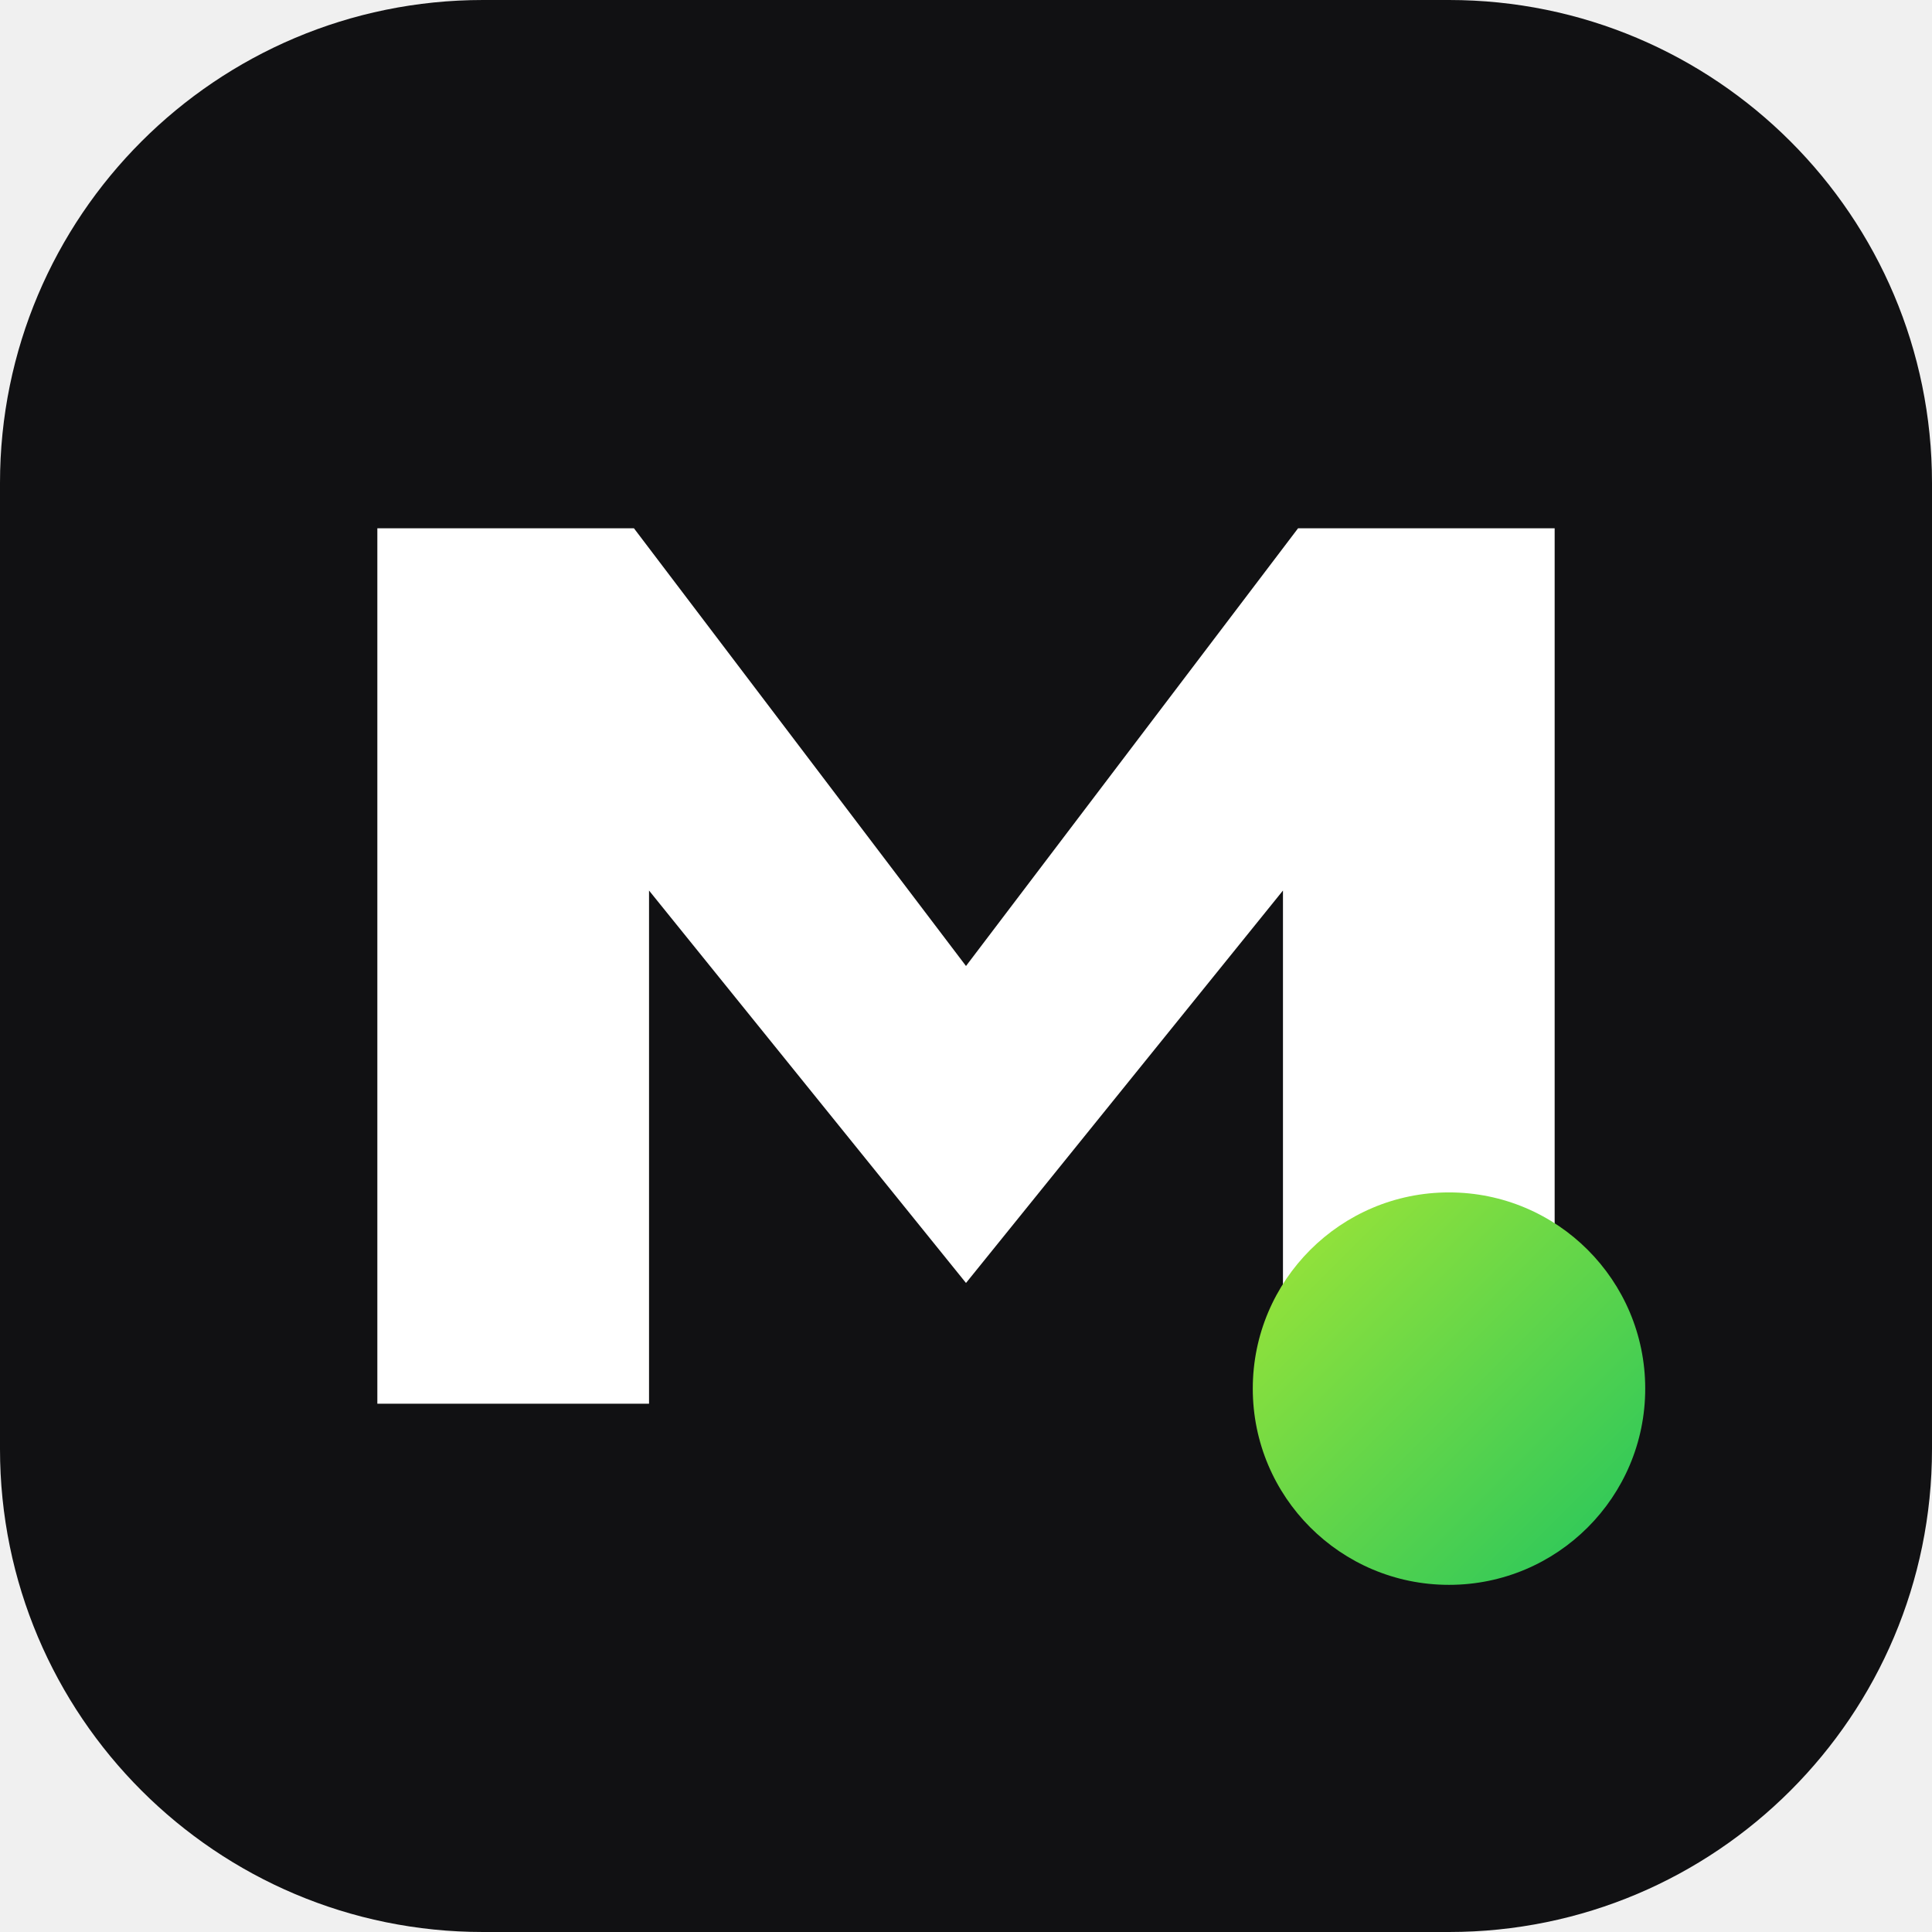
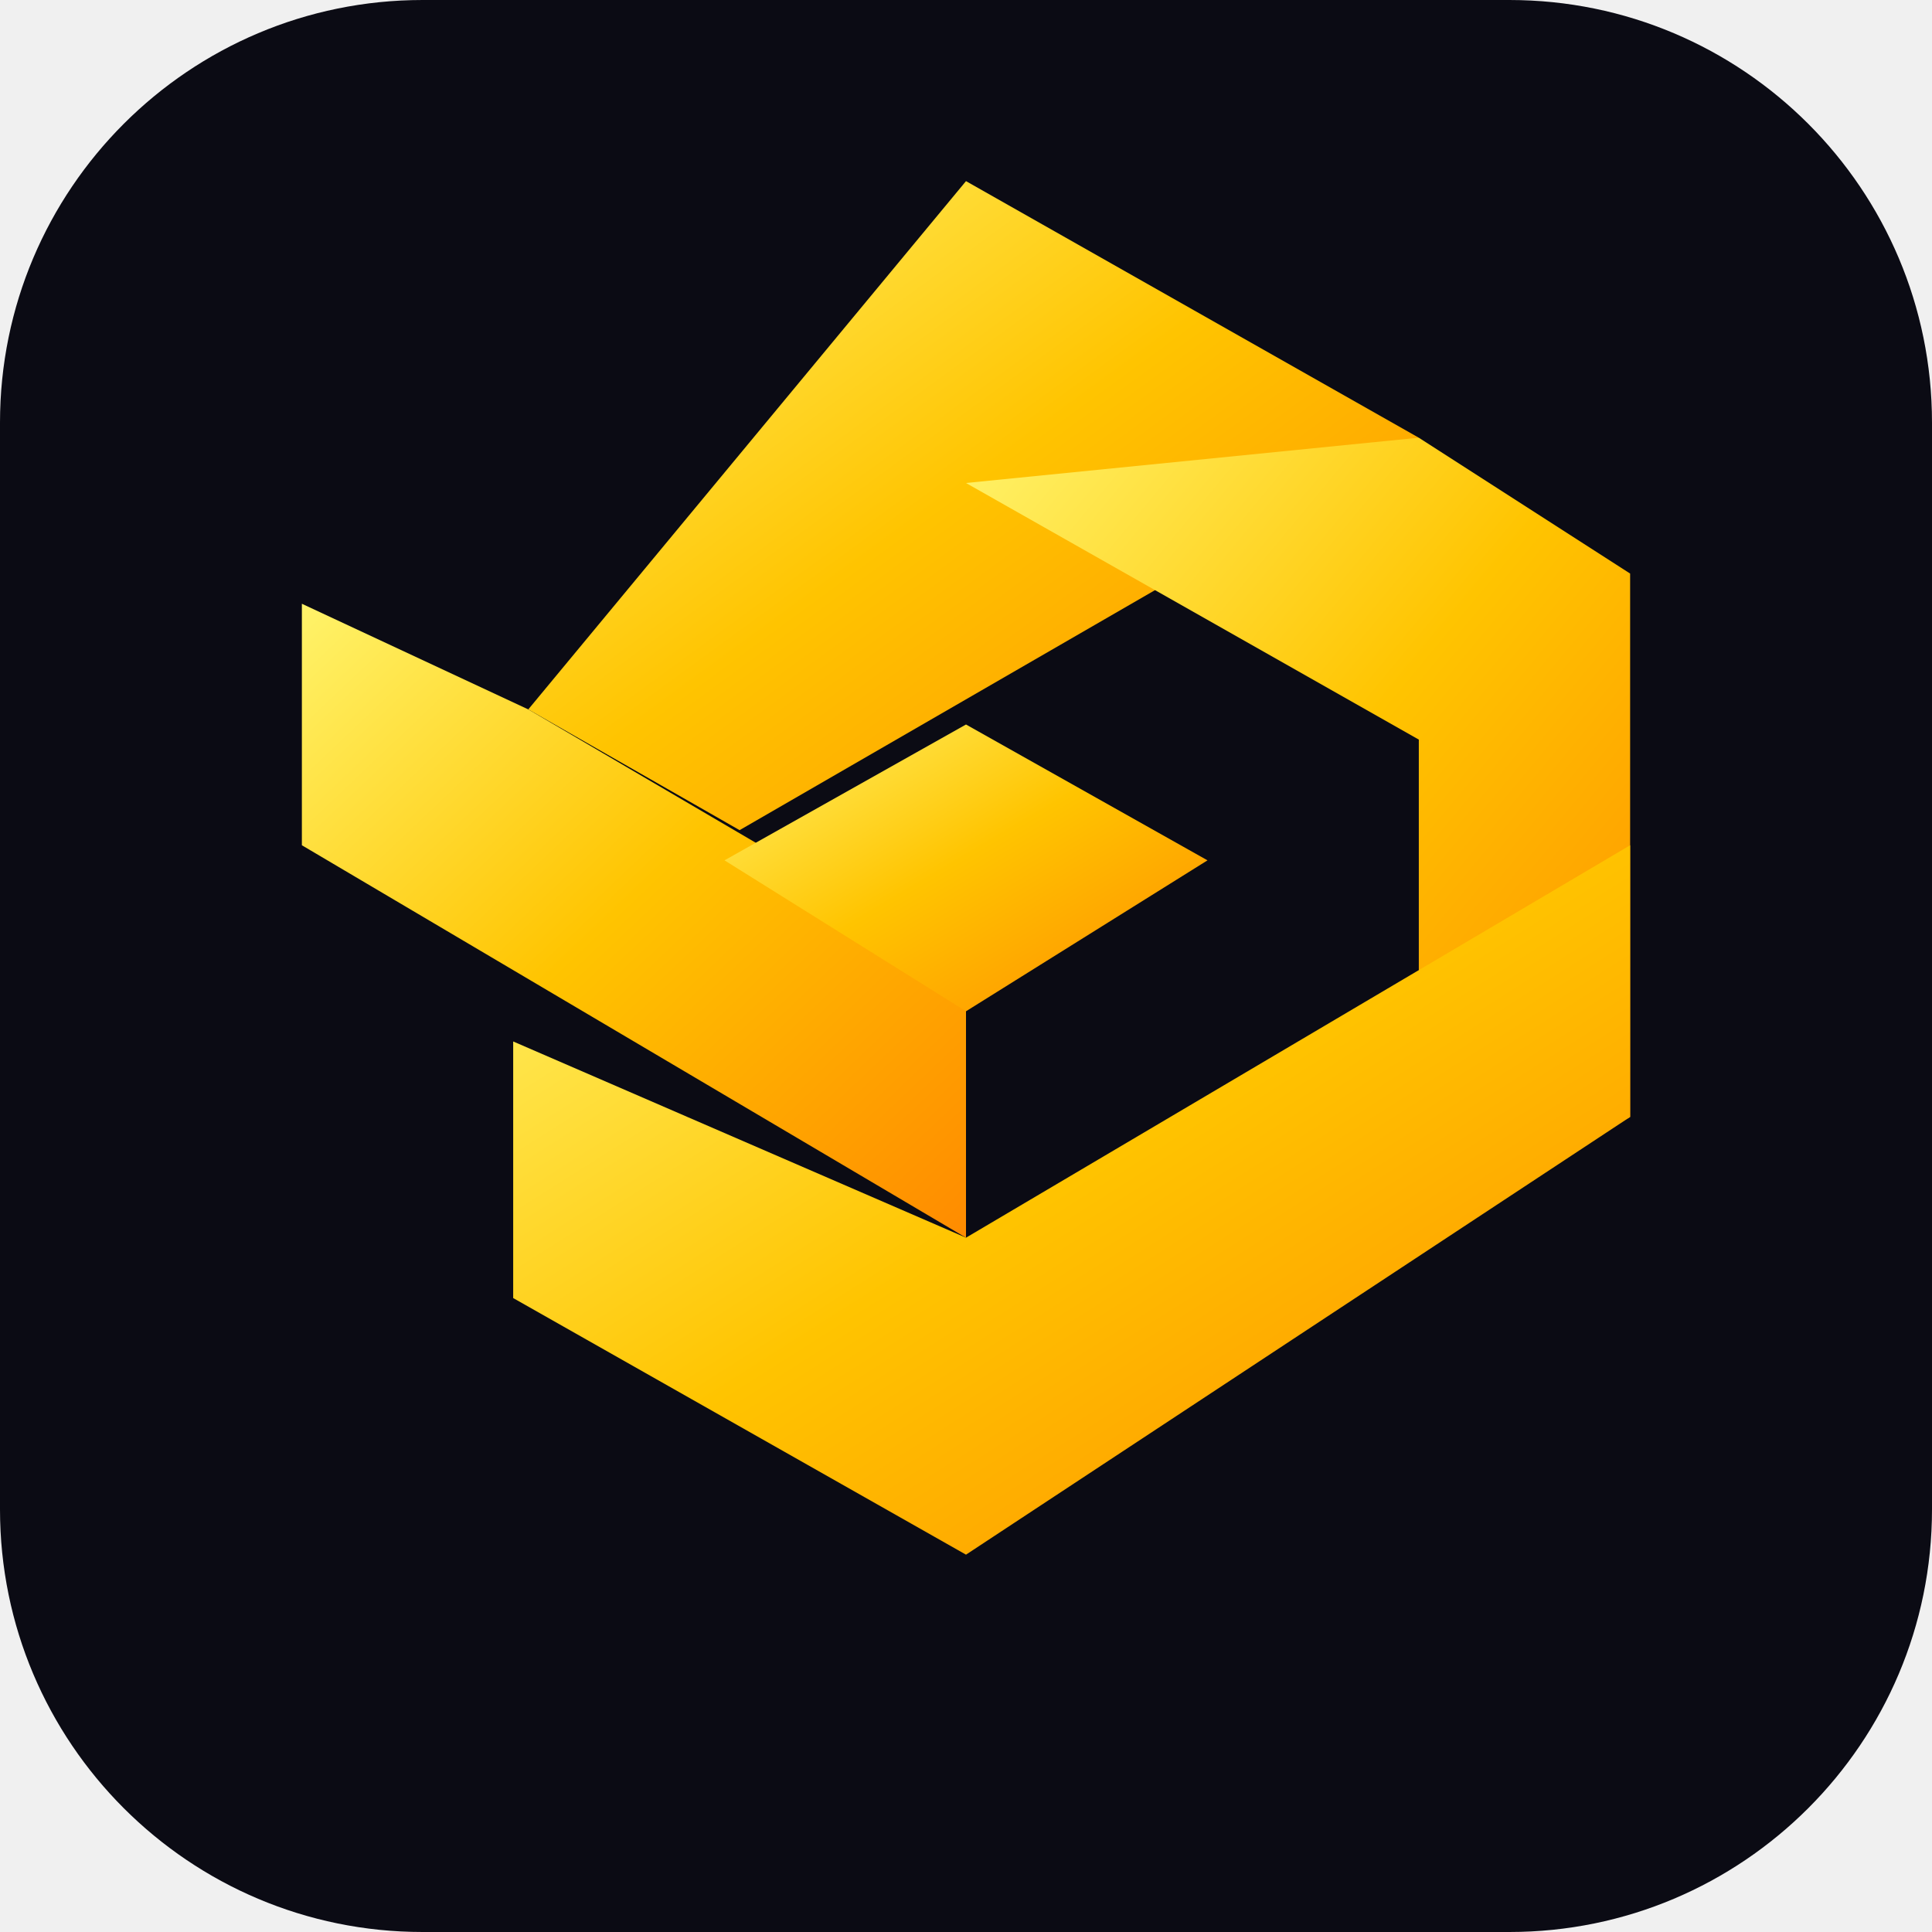
<svg xmlns="http://www.w3.org/2000/svg" viewBox="0 0 128 128">
  <defs>
-     <linearGradient id="g" x1="0" y1="0" x2="1" y2="1">
-       <stop stop-color="#a3e635" />
-       <stop offset="1" stop-color="#22c55e" />
+     <linearGradient id="gold" x1="0" y1="0" x2="1" y2="1">
+       <stop stop-color="#fff36a" />
+       <stop offset=".48" stop-color="#ffc400" />
+       <stop offset="1" stop-color="#ff8b00" />
    </linearGradient>
  </defs>
-   <rect width="128" height="128" rx="32" fill="#111113" />
-   <path d="M25 93V35h17l22 29 22-29h17v58H85V59L64 85 43 59v34z" fill="#fff" />
-   <circle cx="96" cy="92" r="13" fill="url(#g)" />
+   <rect width="128" height="128" rx="28" fill="#0b0b14" />
+   <g fill="url(#gold)">
+     <path d="M64 12 94 29 49 55 35 47z" />
+     <path d="M35 47 64 64 64 82 20 56 20 40z" />
+     <path d="M94 29 108 38 108 74 94 82 94 49 64 32z" />
+     <path d="M64 82 108 56 108 74 64 103 34 86 34 69z" />
+     <path d="M48 57 64 48 80 57 64 67z" />
+   </g>
</svg>
